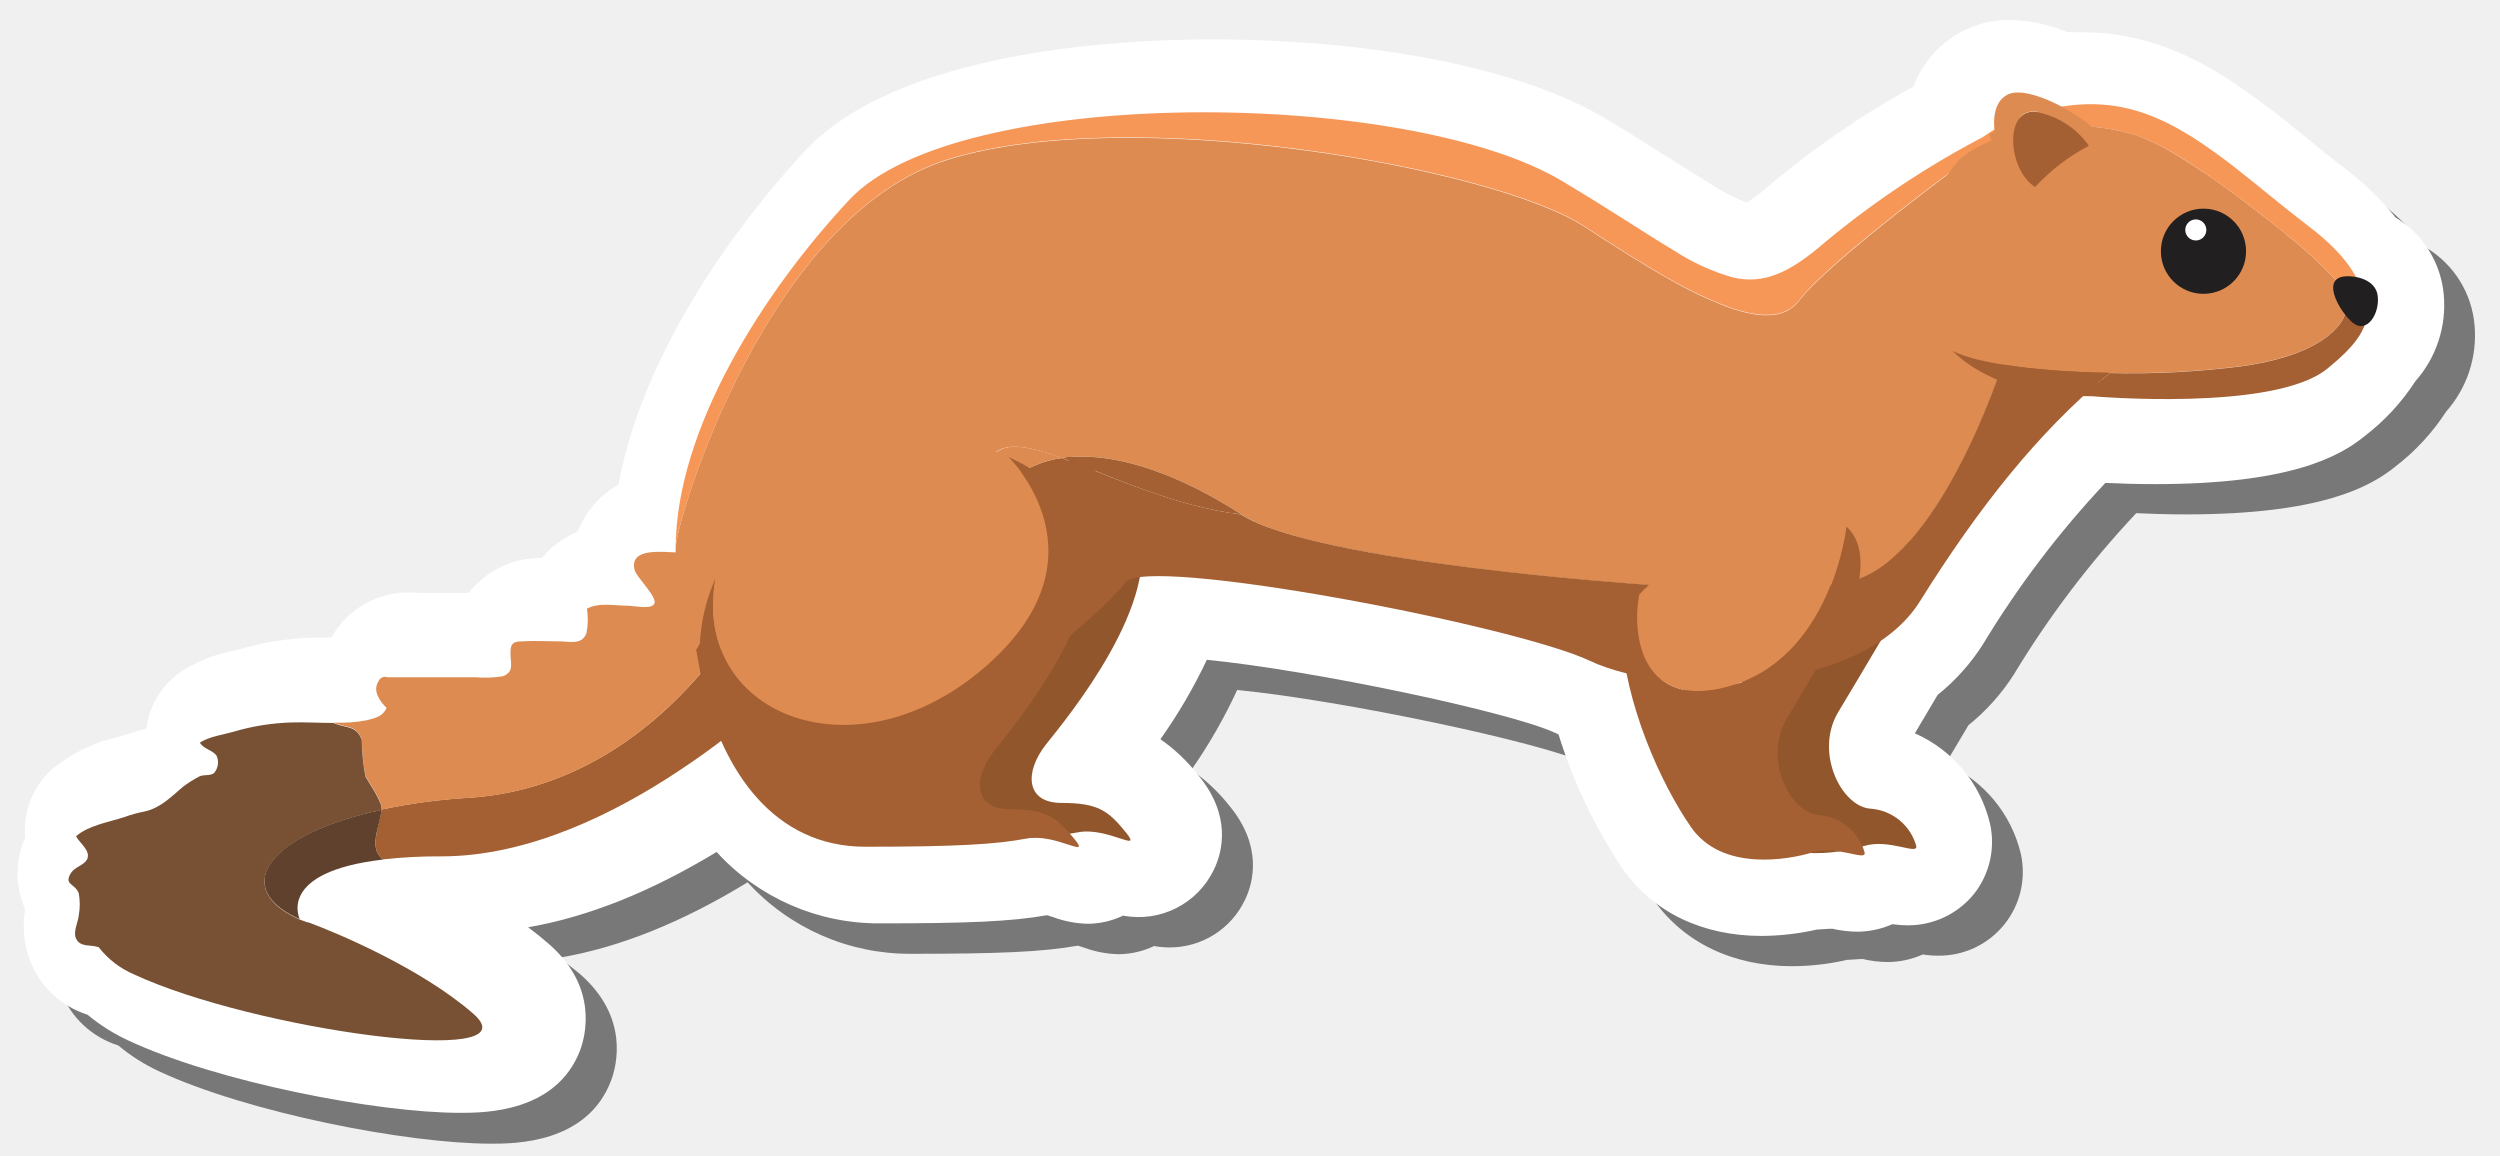
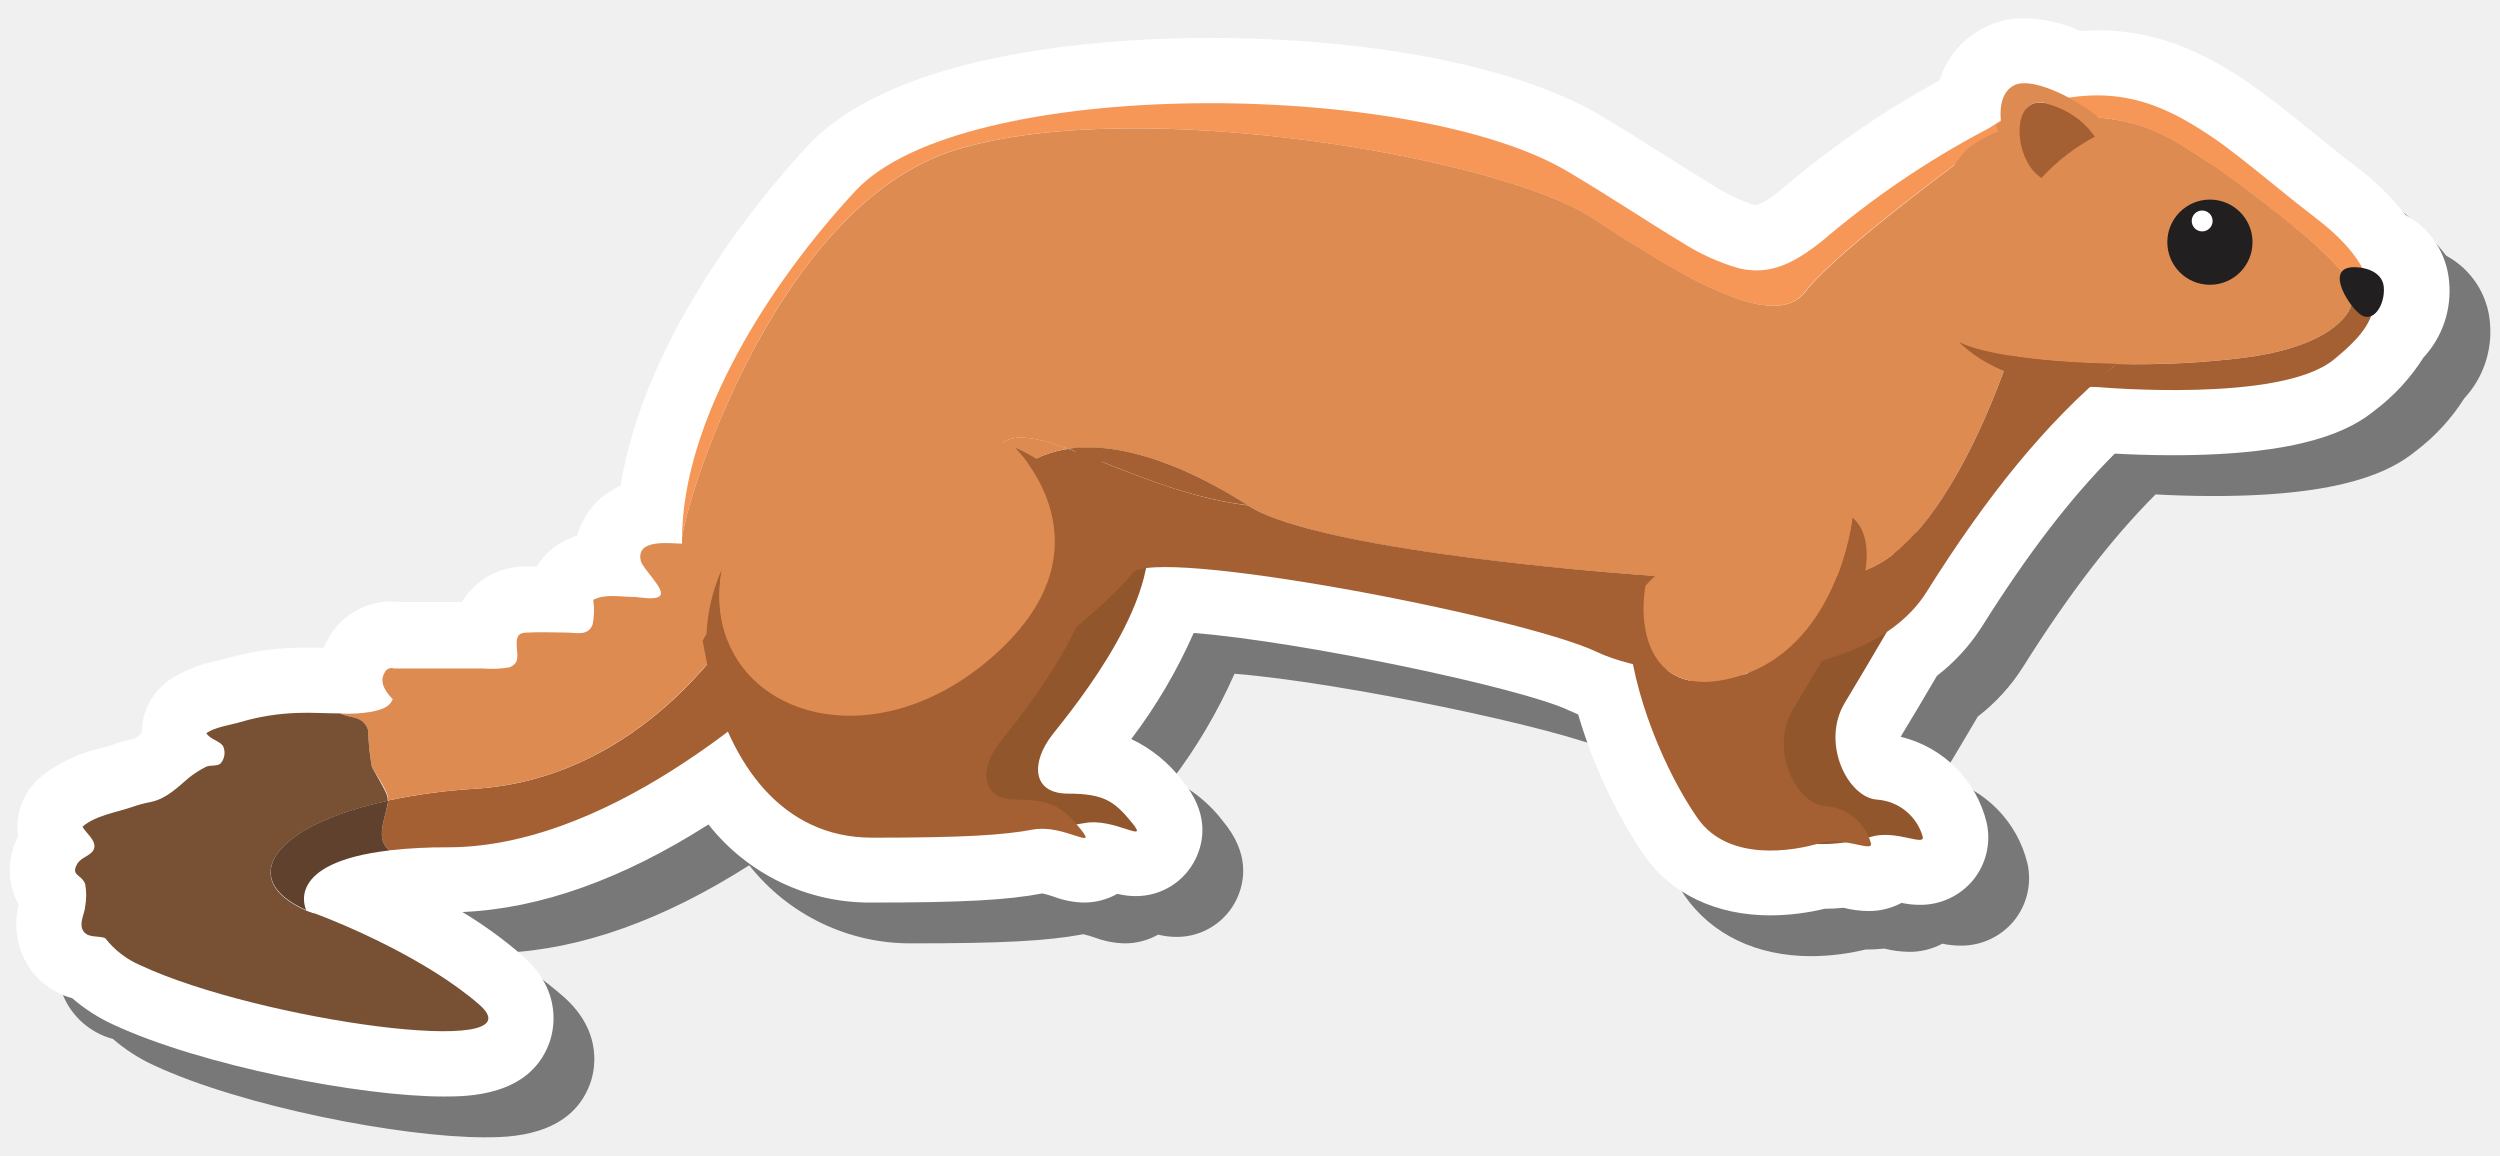
<svg xmlns="http://www.w3.org/2000/svg" id="Layer_1" data-name="Layer 1" width="306.38" height="141.62" viewBox="0 0 306.38 141.62">
  <defs>
    <style>
      .cls-1 {
        opacity: 0.5;
      }

      .cls-2 {
        fill: #fff;
      }

      .cls-3 {
        fill: #f69757;
      }

      .cls-4 {
        fill: #a46032;
      }

      .cls-5 {
        fill: #de8b51;
      }

      .cls-6 {
        fill: #92562c;
      }

      .cls-7 {
        fill: #211f1f;
      }

      .cls-8 {
        fill: #60412e;
      }

      .cls-9 {
        fill: #785134;
      }
    </style>
  </defs>
  <g>
-     <g class="cls-1">
-       <path d="M60.16,140.16c-10.24,0-29.8-3.8-40.67-8.87a22.87,22.87,0,0,1-5-3.17,11.07,11.07,0,0,1-7-6.52,11.86,11.86,0,0,1-.64-6.39,10.76,10.76,0,0,1,0-8.82,10,10,0,0,1,3.45-8.45A20.18,20.18,0,0,1,18.39,94c.36-.1.71-.19,1-.3.7-.24,1.47-.48,2.32-.7a10,10,0,0,1,4.19-6.9,17.38,17.38,0,0,1,6.42-2.59c.21,0,.41-.09.59-.15a36.79,36.79,0,0,1,9.31-1.49q.68,0,1.38,0h.79a10.79,10.79,0,0,1,9.46-5.54,11.66,11.66,0,0,1,1.18.06c.75,0,1.5,0,2.25,0l2.93,0h1a11.26,11.26,0,0,1,8.7-4.28h.31a10.09,10.09,0,0,1,3-2.57,13.86,13.86,0,0,1,1.34-.66,11.44,11.44,0,0,1,5-5.77c3.5-18.84,18-35.66,22.81-40.85C113.9,9.93,141.12,8.6,152.29,8.6c20.08,0,38.11,3.63,48.24,9.71,3.2,1.92,5.91,3.63,8.3,5.15,1.94,1.23,3.62,2.29,5.07,3.15a23.72,23.72,0,0,0,3.9,2,16.34,16.34,0,0,0,2.6-1.94,110.54,110.54,0,0,1,17.87-12.3,12.53,12.53,0,0,1,11.88-8.15,19.09,19.09,0,0,1,7,1.5c.59,0,1.17-.05,1.75-.05,6.08,0,11.72,1.79,17.75,5.62,1.34.86,2.75,1.84,4.31,3l1.34,1q1.85,1.44,3.84,3.08c1.61,1.31,3.28,2.67,5,4a34,34,0,0,1,6.22,6,12.28,12.28,0,0,1,5.9,9.48,14.05,14.05,0,0,1-3.48,10.59,26.93,26.93,0,0,1-6.19,6.71c-3.1,2.52-9.15,5.89-25.69,5.89h0c-2.33,0-4.44-.07-6.1-.15a117.54,117.54,0,0,0-15,19.77,25.67,25.67,0,0,1-5.56,6.21c-.88,1.49-1.86,3.15-2.8,4.71a16.15,16.15,0,0,1,9.22,11.07,10.26,10.26,0,0,1-10.15,12.47,11.71,11.71,0,0,1-1.87-.15,10.65,10.65,0,0,1-4.35.93,13.94,13.94,0,0,1-3-.37c-.64,0-1.28.09-1.91.1a30.5,30.5,0,0,1-6.76.78c-7.27,0-13.3-2.9-17-8.18a62.84,62.84,0,0,1-7.9-16.53l-.31-.14c-5.44-2.58-29.81-7.73-42.79-9A64.42,64.42,0,0,1,146,94.36a21.61,21.61,0,0,1,4.64,4.36c4.09,4.93,3,9.38,1.92,11.59a10.2,10.2,0,0,1-9.21,5.8,11.24,11.24,0,0,1-1.92-.17,10.27,10.27,0,0,1-4.3,1,12.93,12.93,0,0,1-4.25-.8c-.22-.07-.53-.18-.78-.25-4.37.78-9.76,1-20.48,1a26.9,26.9,0,0,1-20-8.76c-7.94,4.85-15.67,8-23.09,9.24.89.66,1.74,1.34,2.55,2,6.08,5.31,4.47,11.26,3.83,13C72,140.16,63.08,140.16,60.16,140.16Z" />
-     </g>
-     <path class="cls-2" d="M56.39,136.38c-10.24,0-29.81-3.79-40.67-8.87a22.74,22.74,0,0,1-5-3.16,11.1,11.1,0,0,1-7-6.53,11.83,11.83,0,0,1-.63-6.39,10.74,10.74,0,0,1,0-8.81A10,10,0,0,1,6.5,94.16a20,20,0,0,1,8.11-3.89c.36-.1.71-.19,1-.3.67-.23,1.45-.48,2.33-.7a10,10,0,0,1,4.18-6.91,17.74,17.74,0,0,1,6.42-2.59l.6-.14a36.74,36.74,0,0,1,9.3-1.5c.46,0,.92,0,1.38,0h.79a10.83,10.83,0,0,1,9.47-5.53,11.66,11.66,0,0,1,1.18.06q1.13,0,2.25,0h3.92a11.21,11.21,0,0,1,8.69-4.28l.32,0a10.15,10.15,0,0,1,3-2.56,12,12,0,0,1,1.35-.66,11,11,0,0,1,1.67-2.92,11.21,11.21,0,0,1,3.33-2.85c3.49-18.84,18-35.67,22.81-40.85C110.13,6.16,137.35,4.83,148.52,4.83c20.07,0,38.1,3.62,48.23,9.7,3.2,1.92,5.91,3.63,8.29,5.15,2,1.23,3.63,2.29,5.08,3.15a22.35,22.35,0,0,0,3.91,2,16.11,16.11,0,0,0,2.59-1.93,109.53,109.53,0,0,1,17.88-12.3,12.49,12.49,0,0,1,11.87-8.15,18.94,18.94,0,0,1,7,1.5c.59,0,1.17,0,1.74,0,6.09,0,11.72,1.78,17.75,5.62,1.35.86,2.76,1.85,4.32,3,.41.31.87.65,1.33,1,1.23.95,2.51,2,3.85,3.08,1.61,1.31,3.27,2.66,5,4a34.67,34.67,0,0,1,6.22,6,12.34,12.34,0,0,1,5.91,9.49,14.06,14.06,0,0,1-3.49,10.59,26.7,26.7,0,0,1-6.19,6.7c-3.09,2.53-9.14,5.9-25.69,5.9h0c-2.32,0-4.43-.07-6.1-.15a117.78,117.78,0,0,0-15,19.77,25.26,25.26,0,0,1-5.56,6.21l-2.79,4.71a16.16,16.16,0,0,1,9.21,11.07,10.27,10.27,0,0,1-2,8.66,10.38,10.38,0,0,1-8.11,3.8,13.05,13.05,0,0,1-1.86-.14,10.65,10.65,0,0,1-4.36.92,14.73,14.73,0,0,1-3-.36c-.64,0-1.28.08-1.9.1a31.19,31.19,0,0,1-6.76.78c-7.27,0-13.3-2.91-17-8.19A63.16,63.16,0,0,1,191,90l-.31-.14c-5.44-2.58-29.81-7.72-42.79-9a63.83,63.83,0,0,1-5.69,9.73A21.47,21.47,0,0,1,146.85,95c4.08,4.93,3,9.37,1.91,11.58a10.21,10.21,0,0,1-11.12,5.63,10.16,10.16,0,0,1-4.3,1,13,13,0,0,1-4.26-.81l-.77-.24c-4.37.78-9.76,1-20.49,1a26.86,26.86,0,0,1-20-8.75c-8,4.85-15.68,7.94-23.09,9.23.88.66,1.74,1.35,2.55,2.06,6.07,5.31,4.46,11.26,3.82,13C68.18,136.38,59.3,136.38,56.39,136.38Z" />
+     <path class="cls-1" d="M59.38,139.38c-10.2,0-29.71-3.78-40.53-8.83a20.86,20.86,0,0,1-5-3.22,9.19,9.19,0,0,1-6.18-5.49,10,10,0,0,1-.39-6,8.72,8.72,0,0,1,0-8.33A8,8,0,0,1,10,100.2a18.37,18.37,0,0,1,7.43-3.52c.4-.11.8-.22,1.16-.34a26.47,26.47,0,0,1,3-.85l.78-.67a8,8,0,0,1,3.42-6.51A16.08,16.08,0,0,1,31.53,86l.72-.17a34.9,34.9,0,0,1,9-1.45l1.29,0c.7,0,1.42,0,2.14,0a9.27,9.27,0,0,1,.46-1A8.86,8.86,0,0,1,53,78.72a9.24,9.24,0,0,1,1,.06c.82,0,1.63,0,2.44,0h5.16a9.1,9.1,0,0,1,7.8-4.37c.45,0,.92,0,1.4,0a8,8,0,0,1,2.94-2.88,10.63,10.63,0,0,1,2-.9,9.36,9.36,0,0,1,1.67-3.3,9.46,9.46,0,0,1,3.64-2.79c3.06-19,18-36.36,22.89-41.63,11.17-12,38.19-13.26,49.29-13.26,20.09,0,38.05,3.58,48.05,9.58,3.25,1.95,6,3.69,8.42,5.22,2,1.26,3.71,2.35,5.22,3.25a23.74,23.74,0,0,0,4.92,2.39,2,2,0,0,0,.35.05h0s.95,0,3.91-2.59a111.8,111.8,0,0,1,18.6-12.7A10.73,10.73,0,0,1,248,8.48a10.55,10.55,0,0,1,5.12-1.25,17.68,17.68,0,0,1,6.8,1.56c.72,0,1.44-.08,2.14-.08,5.77,0,11.14,1.71,16.92,5.39,1.32.84,2.71,1.82,4.26,3,.42.31.87.65,1.32,1,1.25,1,2.54,2,3.89,3.11,1.66,1.35,3.37,2.74,5.2,4.14a32,32,0,0,1,6.16,6,10.24,10.24,0,0,1,5.34,8.22A12,12,0,0,1,302,48.82a24.6,24.6,0,0,1-5.93,6.45c-2.91,2.37-8.64,5.52-24.81,5.52h0c-2.82,0-5.32-.1-7.09-.2-5.45,5.46-10.68,12.29-16.3,21.23a23.54,23.54,0,0,1-5.49,6c-1.39,2.37-3.08,5.21-4.42,7.42a.13.13,0,0,0,0,.06,14.28,14.28,0,0,1,10.51,10.53,8.27,8.27,0,0,1-1.64,7,8.37,8.37,0,0,1-6.56,3.06,10.73,10.73,0,0,1-2.23-.24,8.48,8.48,0,0,1-4.11,1,13,13,0,0,1-3-.4h0a22.53,22.53,0,0,1-2.32.12,28.69,28.69,0,0,1-6.65.81c-6.67,0-12.17-2.63-15.5-7.41a62.44,62.44,0,0,1-8.05-17.21c-.41-.17-.8-.34-1.18-.52-5.88-2.78-32.93-8.45-45.94-9.47a65.06,65.06,0,0,1-7.65,13,17,17,0,0,1,6.27,5.11c3.22,3.89,2.68,7.3,1.66,9.48a8.11,8.11,0,0,1-7.4,4.66,9.39,9.39,0,0,1-2.24-.28,8.27,8.27,0,0,1-4.1,1.07,11.16,11.16,0,0,1-3.66-.71,14.16,14.16,0,0,0-1.41-.41c-4.35.83-9.92,1.12-20.94,1.12a25.15,25.15,0,0,1-20-9.57c-10.54,6.72-20.68,10.33-30.15,10.73A53.34,53.34,0,0,1,69,122.09c5.13,4.49,3.82,9.39,3.29,10.79C69.88,139.38,62.25,139.38,59.38,139.38Z" />
+     <path class="cls-2" d="M54.38,134.38c-10.2,0-29.71-3.78-40.53-8.83a20.86,20.86,0,0,1-5-3.22,9.19,9.19,0,0,1-6.18-5.49,10,10,0,0,1-.39-6,8.72,8.72,0,0,1-.05-8.33A8,8,0,0,1,5,95.2a18.37,18.37,0,0,1,7.43-3.52c.4-.11.8-.22,1.16-.34a26.47,26.47,0,0,1,3-.85l.78-.67a8,8,0,0,1,3.42-6.51A16.08,16.08,0,0,1,26.53,81l.72-.17a34.9,34.9,0,0,1,9-1.45l1.29,0c.7,0,1.42,0,2.14,0a9.27,9.27,0,0,1,.46-1A8.86,8.86,0,0,1,48,73.72a9.24,9.24,0,0,1,1,.06c.82,0,1.63,0,2.44,0h5.16a9.1,9.1,0,0,1,7.8-4.37c.45,0,.92,0,1.4,0a8,8,0,0,1,2.94-2.88,10.63,10.63,0,0,1,2-.9,9.36,9.36,0,0,1,1.67-3.3,9.46,9.46,0,0,1,3.64-2.79c3.06-19,18-36.36,22.89-41.63,11.17-12,38.19-13.26,49.29-13.26,20.09,0,38.05,3.58,48.05,9.58,3.25,1.95,6,3.69,8.42,5.22,2,1.26,3.71,2.35,5.22,3.25a23.74,23.74,0,0,0,4.92,2.39,2,2,0,0,0,.35.05h0s.95,0,3.91-2.59a111.8,111.8,0,0,1,18.6-12.7A10.73,10.73,0,0,1,243,3.48a10.55,10.55,0,0,1,5.12-1.25,17.68,17.68,0,0,1,6.8,1.56c.72,0,1.44-.08,2.14-.08,5.77,0,11.14,1.71,16.92,5.39,1.32.84,2.71,1.82,4.26,3,.42.31.87.65,1.32,1,1.25,1,2.54,2,3.89,3.11,1.66,1.35,3.37,2.74,5.2,4.14a32,32,0,0,1,6.16,6,10.24,10.24,0,0,1,5.34,8.22A12,12,0,0,1,297,43.82a24.6,24.6,0,0,1-5.93,6.45c-2.91,2.37-8.64,5.52-24.81,5.52h0c-2.82,0-5.32-.1-7.09-.2-5.45,5.46-10.68,12.29-16.3,21.23a23.54,23.54,0,0,1-5.49,6c-1.39,2.37-3.08,5.21-4.42,7.42a.13.13,0,0,0,0,.06,14.28,14.28,0,0,1,10.51,10.53,8.27,8.27,0,0,1-1.64,7,8.37,8.37,0,0,1-6.56,3.06,10.73,10.73,0,0,1-2.23-.24,8.48,8.48,0,0,1-4.11,1,13,13,0,0,1-3-.4h0a22.53,22.53,0,0,1-2.32.12,28.69,28.69,0,0,1-6.65.81c-6.67,0-12.17-2.63-15.5-7.41a62.44,62.44,0,0,1-8.05-17.21c-.41-.17-.8-.34-1.18-.52-5.88-2.78-32.93-8.45-45.94-9.47a65.06,65.06,0,0,1-7.65,13,17,17,0,0,1,6.27,5.11c3.22,3.89,2.68,7.3,1.66,9.48a8.11,8.11,0,0,1-7.4,4.66,9.39,9.39,0,0,1-2.24-.28,8.27,8.27,0,0,1-4.1,1.07,11.16,11.16,0,0,1-3.66-.71,14.16,14.16,0,0,0-1.41-.41c-4.35.83-9.92,1.12-20.94,1.12a25.15,25.15,0,0,1-20-9.57c-10.54,6.72-20.68,10.33-30.15,10.73A53.34,53.34,0,0,1,64,117.09c5.13,4.49,3.82,9.39,3.29,10.79C64.88,134.38,57.25,134.38,54.38,134.38Z" />
    <g>
-       <path class="cls-3" d="M82.8,67.2c.11-3.72,11.32-40.89,33.48-47.71,22.42-6.91,66.9,1.05,77.86,8.22,3.6,2.35,7.26,4.69,10.68,6.6a47.68,47.68,0,0,0,6.71,3.2c4,1.48,7.21,1.6,8.94-.68,3.89-5.17,21.93-18.24,21.93-18.24.6-.38,1.17-.75,1.72-1.12-.1-.36-.22-.71-.34-1.07a110,110,0,0,0-20.15,13.31c-4.49,3.89-7.57,5.12-11.23,4.3a26.46,26.46,0,0,1-7.27-3.32c-3.48-2.07-7.81-5-13.67-8.49-19-11.4-74.21-11.83-87.37,2.28C93.63,35.68,82.85,52.47,82.8,67.2Z" />
-       <path class="cls-3" d="M240.09,19.56c4-3.52,13.43-5.55,21.59-3A25.28,25.28,0,0,1,266.77,19c1.05.62,2.16,1.35,3.3,2.12,3.37,2.29,7,5.07,10.13,7.62a53.11,53.11,0,0,1,7.62,7.34,10.38,10.38,0,0,0,1.94.2c-.85-2.37-2.1-4.93-6.79-8.52-3.42-2.61-6.36-5.13-9.16-7.3-.4-.32-.79-.62-1.19-.91q-1.92-1.44-3.76-2.63c-6.38-4.06-12.51-5.64-21.53-2.46A17.47,17.47,0,0,0,240.09,19.56Z" />
-       <path class="cls-4" d="M46.93,105.32s0,0,0,0a60.81,60.81,0,0,1,7.17-.37c10.63,0,21.19-5.23,29.09-10.48a93,93,0,0,0,8.84-6.6c0-1.51,0-2.34,0-2.34l-1.69-9.1c-3,4.89-14,20.11-32.83,21.33a72.34,72.34,0,0,0-10.74,1.44c0,.47-.23,1-.48,2.19C46,102.84,45.65,104.29,46.93,105.32Z" />
-       <path class="cls-5" d="M40.89,88.55l.21.1c1.34.53,2.61.23,3.24,1.94a25.49,25.49,0,0,0,.46,4.53c.37.63.75,1.26,1.14,1.88.66,1.21.88,1.62.82,2.22A72.34,72.34,0,0,1,57.5,97.78c18.85-1.22,29.8-16.44,32.83-21.33l-1.54-8.28a.16.16,0,0,0-.06,0c-.12-.07-.41-.25-.86-.55a3.78,3.78,0,0,1-1,.25A34.12,34.12,0,0,1,83,67.7c-1.53,0-5.89-.69-5.24,2.1.22,1,3.08,3.55,2.35,4.3-.54.58-2.5.13-3.18.13-1.59,0-3.59-.43-5,.37a8.38,8.38,0,0,1-.06,3c-.57,1.49-2.06,1-3.33,1-1.5,0-3.07-.1-4.58,0-1.22,0-1.42.42-1.4,1.54s.46,2.21-.91,2.73a13.33,13.33,0,0,1-3.34.13c-2.18,0-4.38,0-6.57,0-1.41,0-2.82,0-4.23,0a.89.89,0,0,0-1.14.52c-.75,1.19.23,2.46,1,3.24-.42,1-1.32,1.24-2.43,1.51A17.13,17.13,0,0,1,40.89,88.55Z" />
-       <path class="cls-6" d="M205,76.7c.51,8.75,4.8,18.45,8.59,23.89s11.86,4,14.89,3.08,6.61,1.18,6.36,0a6.27,6.27,0,0,0-5.54-4.56c-3.6-.17-7-6.91-4-11.88s8-13.48,8-13.48c1.69-5.22,1.14-8.37-.72-10,0,0-1.7,16.31-14.7,19.67C207.8,86,206.26,77.53,207.22,72.1,205.77,73.72,204.93,75.32,205,76.7Z" />
-       <path class="cls-6" d="M92.51,83.41C95,93.7,101.17,103,112.38,103s16.09-.31,19.74-1,8,2.65,5.85,0-3.41-3.6-7.87-3.6-4.56-3.85-1.87-7.22,14.37-17.55,11.21-26.69c-1.65-4.75-5.87-7.61-9.55-9.27,0,0,13,12.35-3.13,26S91,86.54,94,70.08A22,22,0,0,0,92.51,83.41Z" />
-       <path class="cls-5" d="M82.8,67.2v.17a26,26,0,0,0,1.06,7.48c8.52,8.26,36.8-3.49,36.8-15.29,0-5.87,3.72-5.52,9.48-3.43,6.81-1,15.11,2.46,22,6.92,9.14,6,49.92,8.66,49.92,8.66s13.32,1.84,24.41-.35S245.3,45,245.3,45c4.71-6.61,9.59-9.65,13.88-9.74-2.78-8.31-10-18-11.64-20.11l-.33-.41s-1.31.61-3.43,1.71c.12.36.24.71.34,1.07-.55.37-1.12.74-1.72,1.12,0,0-18,13.07-21.93,18.24-1.73,2.28-4.94,2.16-8.94.68a47.68,47.68,0,0,1-6.71-3.2c-3.42-1.91-7.08-4.25-10.68-6.6-11-7.17-55.44-15.13-77.86-8.22C94.12,26.31,82.91,63.48,82.8,67.2Z" />
-       <path class="cls-4" d="M85.31,79.61l.85,4.59s0,.42,0,1.18c1.38-1.14,2.17-1.93,2.17-1.93,7.72,9.76,18.1,5.33,24,5.33,6.82,0,23.16-14,25.59-17.4S185.61,76.6,194.88,81,228,85.37,235.3,73.68,249.83,53,258.18,46c2.7-2.26,2.51-6.34,1-10.83-4.29.08-9.16,3.13-13.88,9.74,0,0-7.78,24.22-18.86,26.41s-24.41.35-24.41.35S161.25,69,152.1,63.05c-8.26-1-16.14-4.81-22-6.92A12.9,12.9,0,0,0,124,58.7c-7.31,5.71,8.78,16.68-10.23,20.16s-28,0-28,0S85.61,79.13,85.31,79.61Z" />
-       <path class="cls-4" d="M130.14,56.13c5.81,2.1,13.7,5.95,22,6.92C145.25,58.59,137,55.15,130.14,56.13Z" />
-       <path class="cls-5" d="M84.53,75.43l.78,4.18c.3-.48.44-.75.44-.75s9,3.47,28,0S116.64,64.41,124,58.7a12.9,12.9,0,0,1,6.19-2.57c-5.76-2.08-9.47-2.44-9.47,3.43C120.67,71.06,93.79,82.52,84.53,75.43Z" />
-       <path class="cls-4" d="M198.67,77.49c.5,8.76,4.8,18.45,8.58,23.89s11.86,4,14.9,3.08,6.61,1.18,6.36,0A6.29,6.29,0,0,0,223,99.9c-3.6-.17-7-6.91-4-11.88s8-13.48,8-13.48c1.69-5.21,1.14-8.36-.72-10,0,0-1.7,16.31-14.7,19.68-10.07,2.61-11.61-5.89-10.65-11.32C199.43,74.51,198.59,76.11,198.67,77.49Z" />
-       <path class="cls-4" d="M86.17,84.21c2.49,10.28,8.66,19.56,19.87,19.56s16.09-.3,19.74-1,8.05,2.65,5.85,0-3.41-3.6-7.87-3.6-4.56-3.85-1.87-7.22,14.37-17.55,11.2-26.69c-1.64-4.75-5.86-7.61-9.54-9.27,0,0,13,12.35-3.13,26S84.69,87.34,87.69,70.88A22,22,0,0,0,86.17,84.21Z" />
-       <path class="cls-5" d="M211.53,84.21c13-3.37,14.7-19.68,14.7-19.68-5-4.48-19.74,2.08-25.35,8.36C199.92,78.32,201.46,86.82,211.53,84.21Z" />
-       <path class="cls-5" d="M120.42,82c16.09-13.65,3.13-26,3.13-26a28.45,28.45,0,0,0-6.3-2c-16.8,0-25.89,8.29-29.56,16.94C84.69,87.34,104.34,95.61,120.42,82Z" />
-       <path class="cls-5" d="M239.28,43c3.19,1.61,11,2.55,19.28,2.7a107.06,107.06,0,0,0,16.15-.83c11.69-1.64,12.67-6.38,12.67-6.38A8.27,8.27,0,0,1,290,37a6.57,6.57,0,0,0-.21-.68,10.38,10.38,0,0,1-1.94-.2,53.11,53.11,0,0,0-7.62-7.34c-3.16-2.55-6.76-5.33-10.13-7.62-1.14-.77-2.25-1.5-3.3-2.12a25.28,25.28,0,0,0-5.09-2.48c-8.16-2.55-17.57-.52-21.59,3h0l0,0C234.38,26.14,232.8,36.63,239.28,43Z" />
-       <path class="cls-5" d="M263.67,32.89c.77,8.77,9.45,3.9,11.64,0a10.47,10.47,0,0,1,4.89-4.11c-3.16-2.55-6.76-5.33-10.13-7.61C266.52,23.67,263.19,27.56,263.67,32.89Z" />
-       <path class="cls-4" d="M254.27,48.5q1,.06,2.1.06s22.32,1.95,28.85-3.38c3.5-2.85,5.43-5.25,4.75-8.18a8.27,8.27,0,0,0-2.59,1.51s-1,4.74-12.67,6.38a107.06,107.06,0,0,1-16.15.83,11.4,11.4,0,0,1-2.5,1.79Z" />
-       <path class="cls-4" d="M239.28,43c3.06,3,7.91,5.13,15,5.48l1.79-1a11.4,11.4,0,0,0,2.5-1.79C250.29,45.57,242.47,44.64,239.28,43Z" />
-       <path class="cls-5" d="M248.2,24.34c.32-.41.72-.89,1.21-1.42-3.56-2.22-3.89-10.55.79-9.09a10.12,10.12,0,0,1,5.75,4A18.39,18.39,0,0,1,257.8,17c-2-2.68-9.25-6.78-11.82-5.38C242.37,13.57,245.64,22.05,248.2,24.34Z" />
-       <path class="cls-7" d="M288.4,33.9s2.77.21,3,2.41-1.34,4.57-3,3.29S283.8,33.32,288.4,33.9Z" />
-       <path class="cls-4" d="M249.41,22.92A23.76,23.76,0,0,1,256,17.87a10.12,10.12,0,0,0-5.75-4C245.52,12.37,245.85,20.7,249.41,22.92Z" />
-       <circle class="cls-7" cx="270.04" cy="30.79" r="5.22" />
-       <path class="cls-7" d="M267,31.39a3.63,3.63,0,1,0,3.62-3.62A3.62,3.62,0,0,0,267,31.39Z" />
-       <path class="cls-2" d="M267.81,28.19a1.29,1.29,0,1,1,1.29,1.28A1.28,1.28,0,0,1,267.81,28.19Z" />
-       <path class="cls-8" d="M36.74,112.65s-2.92-5.79,10.21-7.31c0,0,0,0,0,0-1.28-1-1-2.48-.65-3.91.25-1.15.45-1.72.48-2.19C32.55,102.27,28.26,108.91,36.74,112.65Z" />
-       <path class="cls-9" d="M9.65,109.46a7.58,7.58,0,0,1,0,2.73c-.07.83-.69,1.93-.36,2.76.46,1.15,1.72.81,2.67,1.09a.34.34,0,0,1,.15.06,10.92,10.92,0,0,0,4.3,3.31C30.94,126.18,65.73,131,58,124.23c-6.46-5.63-16.93-10-20.23-11.2l-.11,0c-.2-.08-.39-.13-.58-.21l-.33-.12c-8.48-3.74-4.19-10.38,10-13.43.06-.6-.16-1-.82-2.22-.39-.62-.77-1.25-1.14-1.88a25.49,25.49,0,0,1-.46-4.53c-.63-1.71-1.9-1.41-3.24-1.94l-.21-.1c-1.76,0-3.54-.12-5.21-.06a27.87,27.87,0,0,0-7,1.12c-1.25.37-3.08.6-4.17,1.36.47.81,1.6.9,2.06,1.63a2,2,0,0,1-.33,2.09c-.48.39-1.24.13-1.83.43a13.87,13.87,0,0,0-2,1.27c-1.43,1.22-2.74,2.57-4.64,3a16.52,16.52,0,0,0-2.54.7c-1.92.63-4.35,1-5.9,2.34.36.78,1.83,1.75,1.37,2.79-.37.79-1.46.91-2,1.72C7.8,108.47,9.16,108.23,9.65,109.46Z" />
+       <path class="cls-3" d="M83.58,66.09c.12-3.72,11.33-40.89,33.48-47.71,22.43-6.91,66.9,1.05,77.87,8.22,3.6,2.35,7.25,4.69,10.67,6.6a47.76,47.76,0,0,0,6.72,3.2c4,1.48,7.21,1.6,8.93-.69,3.9-5.16,21.94-18.23,21.94-18.23.6-.38,1.17-.76,1.72-1.12-.11-.36-.22-.71-.35-1.07A109.46,109.46,0,0,0,224.42,28.6c-4.5,3.89-7.58,5.12-11.23,4.3a26.33,26.33,0,0,1-7.27-3.32c-3.49-2.07-7.82-5-13.67-8.49-19-11.41-74.22-11.83-87.38,2.27C94.42,34.57,83.64,51.35,83.58,66.09Z" />
+       <path class="cls-3" d="M240.88,18.45c4-3.52,13.43-5.56,21.59-3a26.09,26.09,0,0,1,5.08,2.48c1.05.63,2.16,1.36,3.31,2.13,3.37,2.29,7,5.07,10.12,7.62A52.28,52.28,0,0,1,288.61,35a11.11,11.11,0,0,0,1.94.2c-.85-2.37-2.11-4.93-6.8-8.52-3.41-2.61-6.36-5.13-9.15-7.3-.4-.32-.8-.62-1.19-.91-1.28-1-2.53-1.84-3.77-2.63-6.37-4.06-12.51-5.64-21.52-2.46A17.34,17.34,0,0,0,240.88,18.45Z" />
+       <path class="cls-4" d="M47.72,104.21h0a62.78,62.78,0,0,1,7.17-.37c10.63,0,21.18-5.22,29.08-10.47a94.58,94.58,0,0,0,8.85-6.6c0-1.51,0-2.34,0-2.34l-1.68-9.11c-3,4.89-14,20.12-32.84,21.34a72.38,72.38,0,0,0-10.73,1.44c0,.46-.23,1-.49,2.19C46.75,101.73,46.43,103.17,47.72,104.21Z" />
+       <path class="cls-5" d="M41.68,87.44l.21.1c1.33.53,2.6.22,3.23,1.94A26.56,26.56,0,0,0,45.58,94l1.14,1.88c.66,1.21.89,1.62.83,2.22a72.38,72.38,0,0,1,10.73-1.44c18.85-1.22,29.81-16.45,32.84-21.34l-1.54-8.27-.07,0-.86-.55a3.34,3.34,0,0,1-1,.24,32.07,32.07,0,0,1-3.88-.11c-1.52,0-5.89-.7-5.24,2.1.23,1,3.09,3.55,2.35,4.29-.53.59-2.5.14-3.18.14-1.59,0-3.58-.43-5,.36a8.44,8.44,0,0,1-.07,3c-.56,1.49-2,1-3.32,1-1.51,0-3.07-.09-4.58,0-1.22,0-1.43.42-1.41,1.54s.47,2.21-.91,2.73a13.25,13.25,0,0,1-3.33.13q-3.28,0-6.58,0c-1.4,0-2.81,0-4.23,0a.91.91,0,0,0-1.14.53c-.74,1.19.23,2.46,1,3.24-.42,1-1.33,1.24-2.44,1.51A17,17,0,0,1,41.68,87.44Z" />
+       <path class="cls-6" d="M205.8,75.59c.5,8.75,4.79,18.45,8.58,23.89s11.86,4,14.89,3.08,6.61,1.18,6.37,0A6.27,6.27,0,0,0,230.09,98c-3.59-.17-7-6.92-4-11.88s7.95-13.48,7.95-13.48c1.7-5.22,1.15-8.37-.72-10,0,0-1.69,16.31-14.69,19.67C208.58,84.91,207.05,76.42,208,71,206.56,72.61,205.72,74.21,205.8,75.59Z" />
+       <path class="cls-6" d="M93.29,82.3c2.5,10.29,8.67,19.57,19.88,19.57s16.08-.31,19.74-1,8,2.64,5.85,0-3.42-3.61-7.88-3.61S126.33,93.39,129,90s14.38-17.55,11.21-26.69c-1.65-4.75-5.86-7.61-9.54-9.27,0,0,12.95,12.35-3.13,26S91.82,85.43,94.81,69A22,22,0,0,0,93.29,82.3Z" />
+       <path class="cls-5" d="M83.58,66.09v.16a26.33,26.33,0,0,0,1.06,7.49c8.53,8.26,36.81-3.49,36.81-15.29,0-5.88,3.71-5.52,9.48-3.43,6.8-1,15.1,2.45,22,6.92,9.14,6,49.93,8.66,49.93,8.66s13.31,1.84,24.41-.35,18.85-26.41,18.85-26.41c4.72-6.61,9.6-9.66,13.89-9.74-2.78-8.32-10-18-11.65-20.11l-.32-.41s-1.32.61-3.44,1.71c.13.36.24.71.35,1.07-.55.36-1.12.74-1.72,1.12,0,0-18,13.07-21.94,18.23-1.72,2.29-4.93,2.17-8.93.69a47.76,47.76,0,0,1-6.72-3.2c-3.42-1.91-7.07-4.25-10.67-6.6-11-7.17-55.44-15.13-77.87-8.22C94.91,25.2,83.7,62.37,83.58,66.09Z" />
+       <path class="cls-4" d="M86.1,78.5,87,83.09s0,.42,0,1.18c1.38-1.15,2.17-1.93,2.17-1.93,7.73,9.76,18.1,5.33,24,5.33,6.82,0,23.15-14,25.58-17.4s47.64,5.22,56.91,9.61,33.09,4.38,40.43-7.31S250.61,51.9,259,44.92c2.7-2.25,2.5-6.33,1-10.82-4.29.08-9.16,3.13-13.87,9.74,0,0-7.78,24.22-18.86,26.41s-24.41.34-24.41.34-40.79-2.7-49.93-8.65c-8.26-1-16.15-4.81-22-6.93a13.06,13.06,0,0,0-6.19,2.57c-7.32,5.72,8.77,16.69-10.24,20.16s-28,0-28,0S86.39,78,86.1,78.5Z" />
+       <path class="cls-4" d="M130.93,55c5.81,2.1,13.7,5.95,22,6.92C146,57.47,137.73,54,130.93,55Z" />
+       <path class="cls-5" d="M85.32,74.32l.78,4.18c.29-.48.44-.76.44-.76s8.95,3.47,28,0,2.92-14.44,10.24-20.16A13.06,13.06,0,0,1,130.93,55c-5.77-2.08-9.48-2.44-9.48,3.43C121.45,70,94.57,81.4,85.32,74.32Z" />
+       <path class="cls-4" d="M199.46,76.38c.5,8.75,4.79,18.45,8.58,23.89s11.86,4,14.89,3.08,6.61,1.18,6.36,0a6.24,6.24,0,0,0-5.54-4.56c-3.6-.17-7-6.91-4-11.88s8-13.48,8-13.48c1.7-5.22,1.15-8.37-.72-10,0,0-1.69,16.31-14.69,19.67-10.08,2.61-11.61-5.88-10.66-11.31C200.22,73.4,199.37,75,199.46,76.38Z" />
+       <path class="cls-4" d="M87,83.09c2.5,10.29,8.67,19.57,19.88,19.57s16.08-.31,19.74-1,8,2.65,5.85,0S129,98,124.54,98s-4.55-3.84-1.87-7.21,14.38-17.55,11.21-26.69c-1.65-4.75-5.86-7.61-9.54-9.27,0,0,12.95,12.35-3.13,26S85.48,86.22,88.47,69.76A22,22,0,0,0,87,83.09Z" />
+       <path class="cls-5" d="M212.32,83.09c13-3.36,14.69-19.67,14.69-19.67-5-4.48-19.73,2.08-25.35,8.36C200.71,77.21,202.24,85.7,212.32,83.09Z" />
+       <path class="cls-5" d="M121.21,80.85c16.08-13.65,3.13-26,3.13-26a29,29,0,0,0-6.31-2c-16.79,0-25.89,8.29-29.56,16.94C85.48,86.22,105.12,94.5,121.21,80.85Z" />
+       <path class="cls-5" d="M240.07,41.91c3.18,1.61,11,2.55,19.28,2.69a107,107,0,0,0,16.14-.82c11.7-1.65,12.68-6.39,12.68-6.39a8.28,8.28,0,0,1,2.58-1.5,6.45,6.45,0,0,0-.2-.68,11.11,11.11,0,0,1-1.94-.2A52.28,52.28,0,0,0,281,27.67c-3.16-2.55-6.75-5.33-10.12-7.62-1.15-.77-2.26-1.5-3.31-2.13a26.09,26.09,0,0,0-5.08-2.48c-8.16-2.55-17.58-.51-21.59,3h0l0,0C235.17,25,233.59,35.52,240.07,41.91Z" />
+       <path class="cls-5" d="M264.45,31.77c.78,8.78,9.46,3.91,11.65,0a10.43,10.43,0,0,1,4.88-4.1c-3.16-2.55-6.75-5.33-10.12-7.62C267.3,22.55,264,26.44,264.45,31.77Z" />
+       <path class="cls-4" d="M255.06,47.38c.68,0,1.38.06,2.09.06,0,0,22.33,2,28.86-3.37,3.5-2.85,5.43-5.26,4.74-8.18a8.09,8.09,0,0,0-2.58,1.5s-1,4.74-12.68,6.39a106.85,106.85,0,0,1-16.14.83,11.64,11.64,0,0,1-2.5,1.79Z" />
+       <path class="cls-4" d="M240.07,41.91c3.05,3,7.91,5.13,15,5.47l1.79-1a11.64,11.64,0,0,0,2.5-1.79C251.07,44.46,243.25,43.52,240.07,41.91Z" />
+       <path class="cls-5" d="M249,23.23c.32-.41.73-.9,1.21-1.42-3.55-2.22-3.88-10.56.8-9.09a10.17,10.17,0,0,1,5.74,4c.6-.31,1.22-.59,1.86-.86-2-2.67-9.25-6.77-11.83-5.38C243.16,12.46,246.43,20.94,249,23.23Z" />
+       <path class="cls-7" d="M289.19,32.79s2.77.21,2.95,2.4-1.34,4.57-2.95,3.29S284.59,32.21,289.19,32.79Z" />
+       <path class="cls-4" d="M250.19,21.81a24.12,24.12,0,0,1,6.54-5.06,10.17,10.17,0,0,0-5.74-4C246.31,11.25,246.64,19.59,250.19,21.81Z" />
+       <circle class="cls-7" cx="270.83" cy="29.68" r="5.22" />
+       <path class="cls-7" d="M267.82,30.28a3.63,3.63,0,1,0,3.63-3.63A3.63,3.63,0,0,0,267.82,30.28Z" />
+       <path class="cls-2" d="M268.6,27.08a1.28,1.28,0,1,1,1.28,1.28A1.28,1.28,0,0,1,268.6,27.08Z" />
+       <path class="cls-8" d="M37.53,111.53s-2.93-5.78,10.21-7.31h0c-1.29-1-1-2.48-.66-3.91.26-1.15.45-1.73.49-2.19C33.33,101.16,29,107.79,37.53,111.53Z" />
+       <path class="cls-9" d="M10.44,108.35a7.57,7.57,0,0,1,0,2.73c-.06.82-.69,1.93-.36,2.76.47,1.15,1.72.81,2.68,1.08a.69.69,0,0,1,.15.07,10.84,10.84,0,0,0,4.3,3.31c14.49,6.77,49.27,11.58,41.53,4.82-6.46-5.63-16.93-10-20.22-11.2l-.12,0c-.19-.08-.39-.13-.58-.21l-.32-.13c-8.49-3.74-4.2-10.37,10-13.42.06-.6-.17-1-.83-2.22L45.58,94a26.56,26.56,0,0,1-.46-4.53c-.63-1.72-1.9-1.41-3.23-1.94l-.21-.1c-1.76,0-3.54-.13-5.21-.06a27.8,27.8,0,0,0-7,1.12c-1.25.37-3.09.6-4.18,1.36.48.81,1.61.89,2.07,1.63a2,2,0,0,1-.33,2.09c-.48.39-1.25.13-1.83.42a13.71,13.71,0,0,0-2,1.28c-1.44,1.22-2.75,2.57-4.65,3a16.79,16.79,0,0,0-2.54.69c-1.92.64-4.34,1-5.9,2.35.37.77,1.83,1.75,1.38,2.79-.37.79-1.46.91-2,1.72C8.59,107.36,10,107.11,10.44,108.35Z" />
    </g>
  </g>
</svg>
